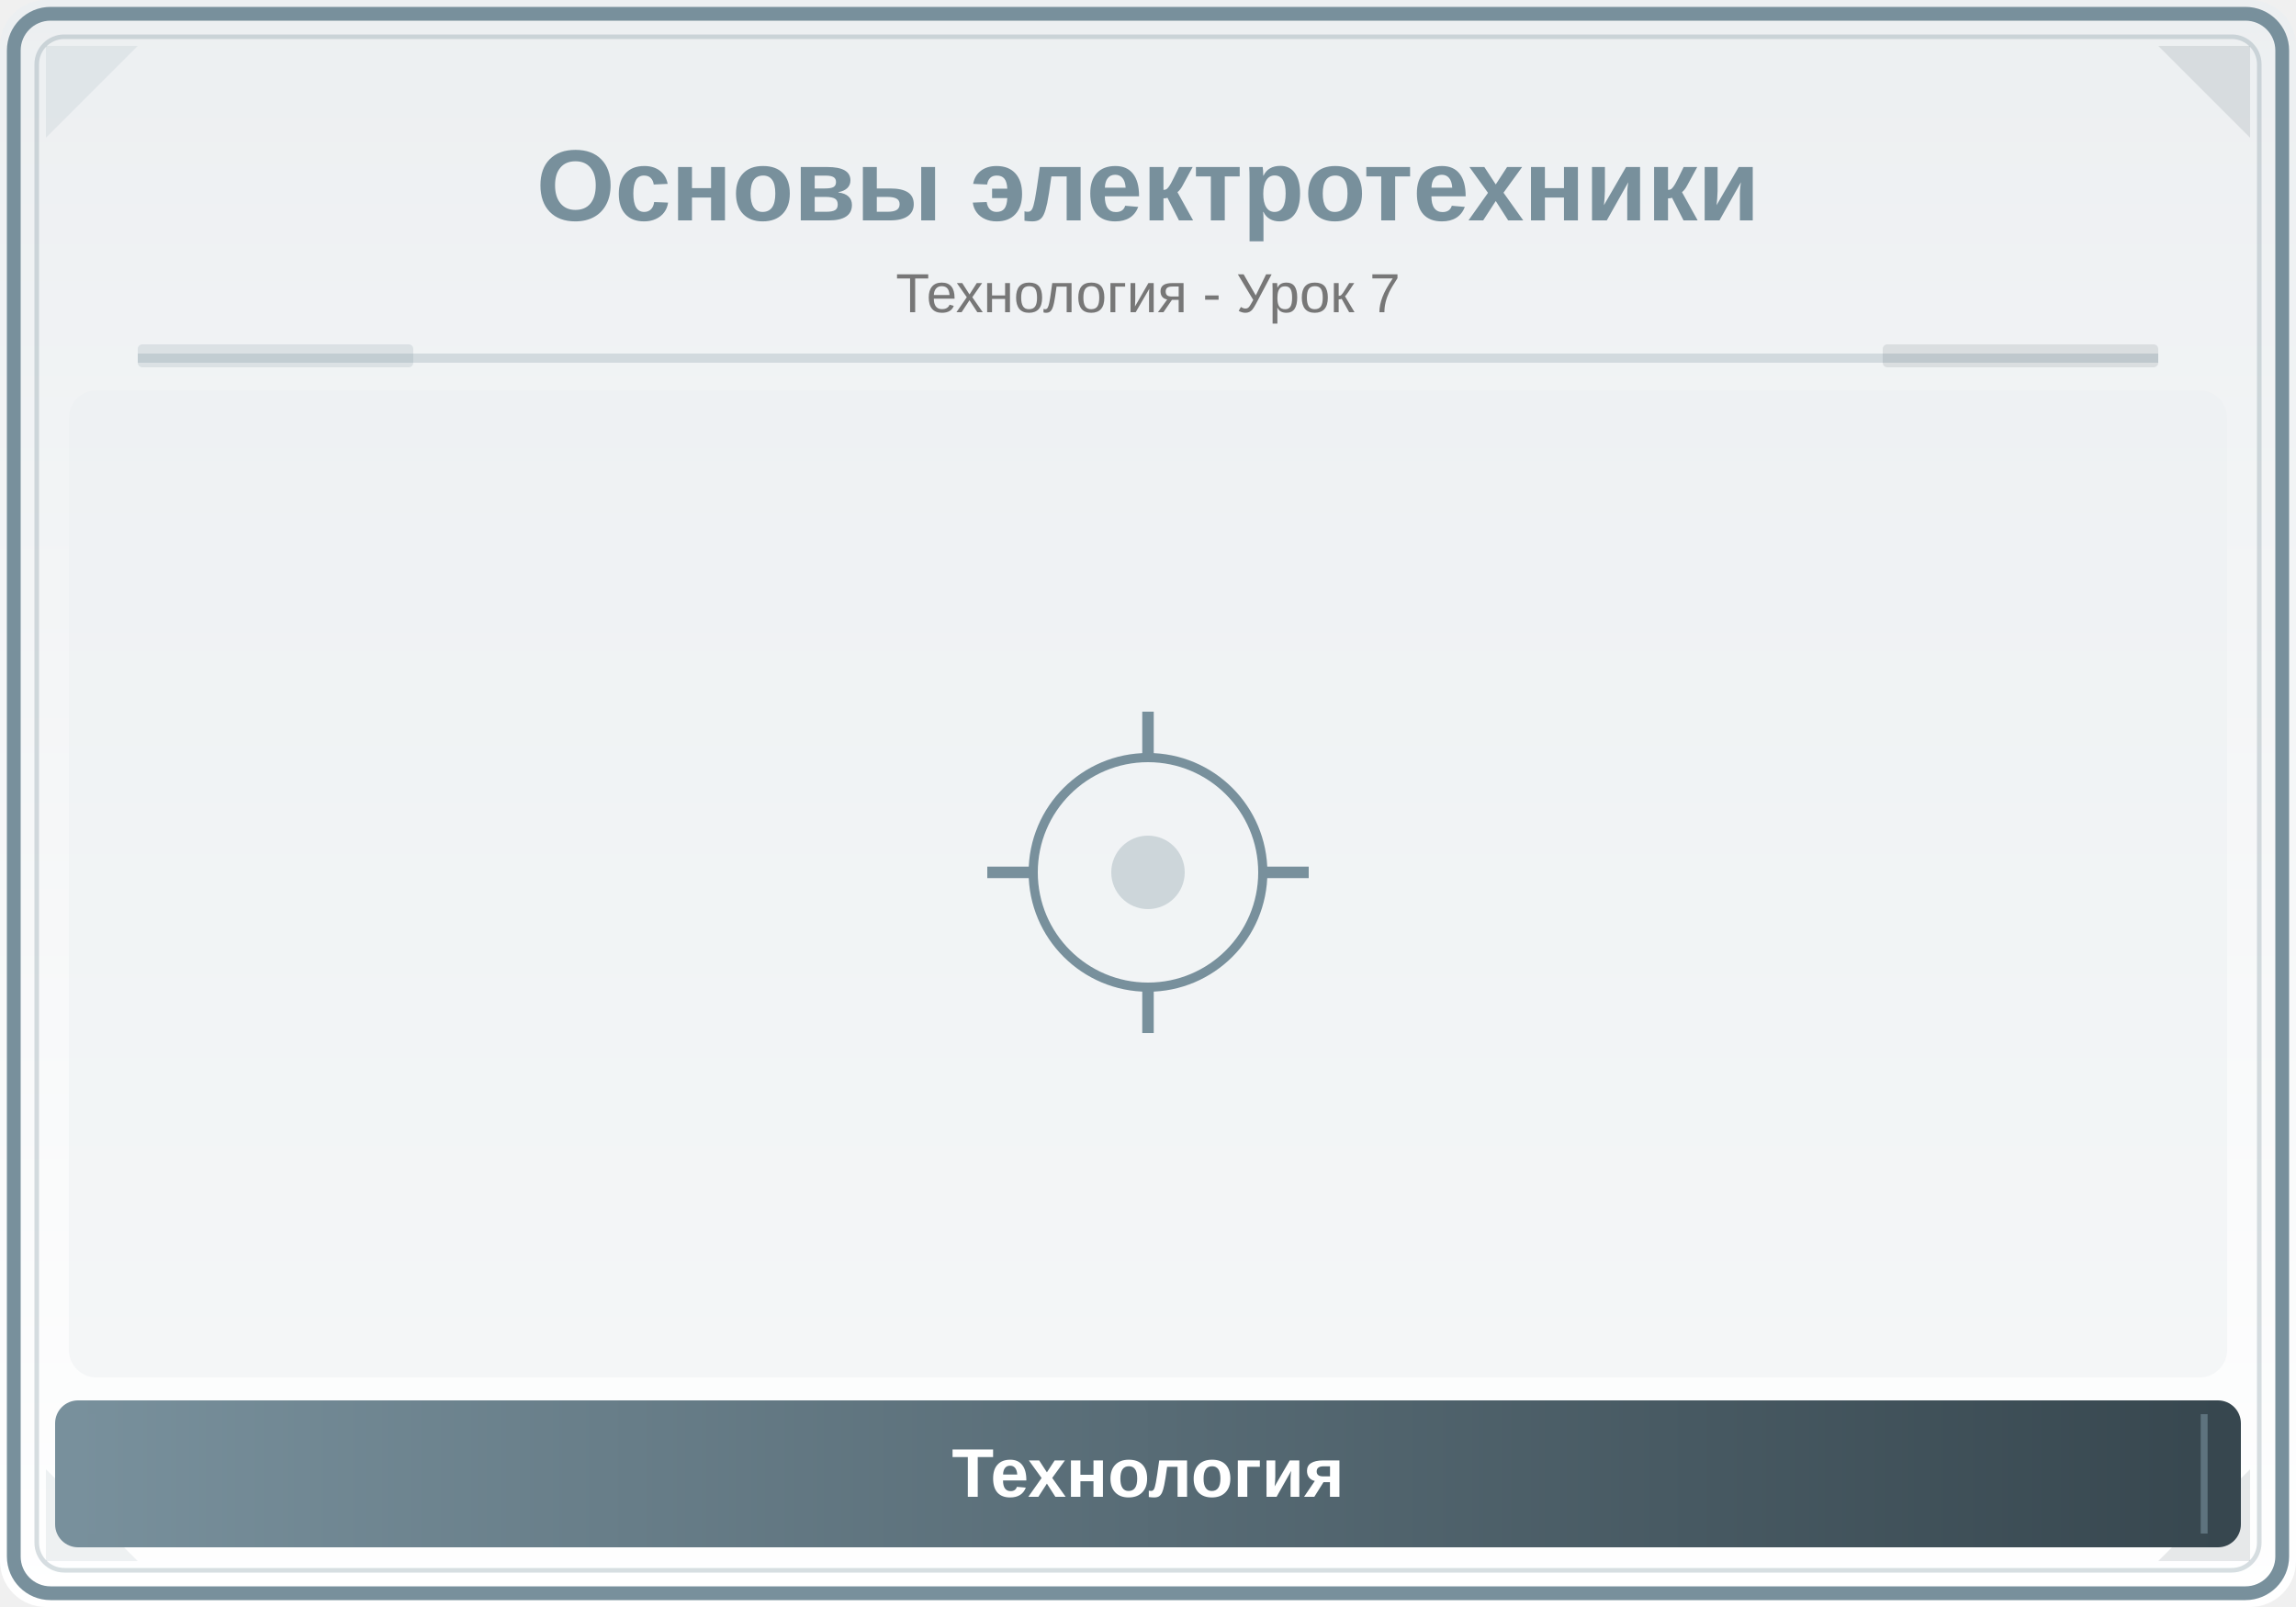
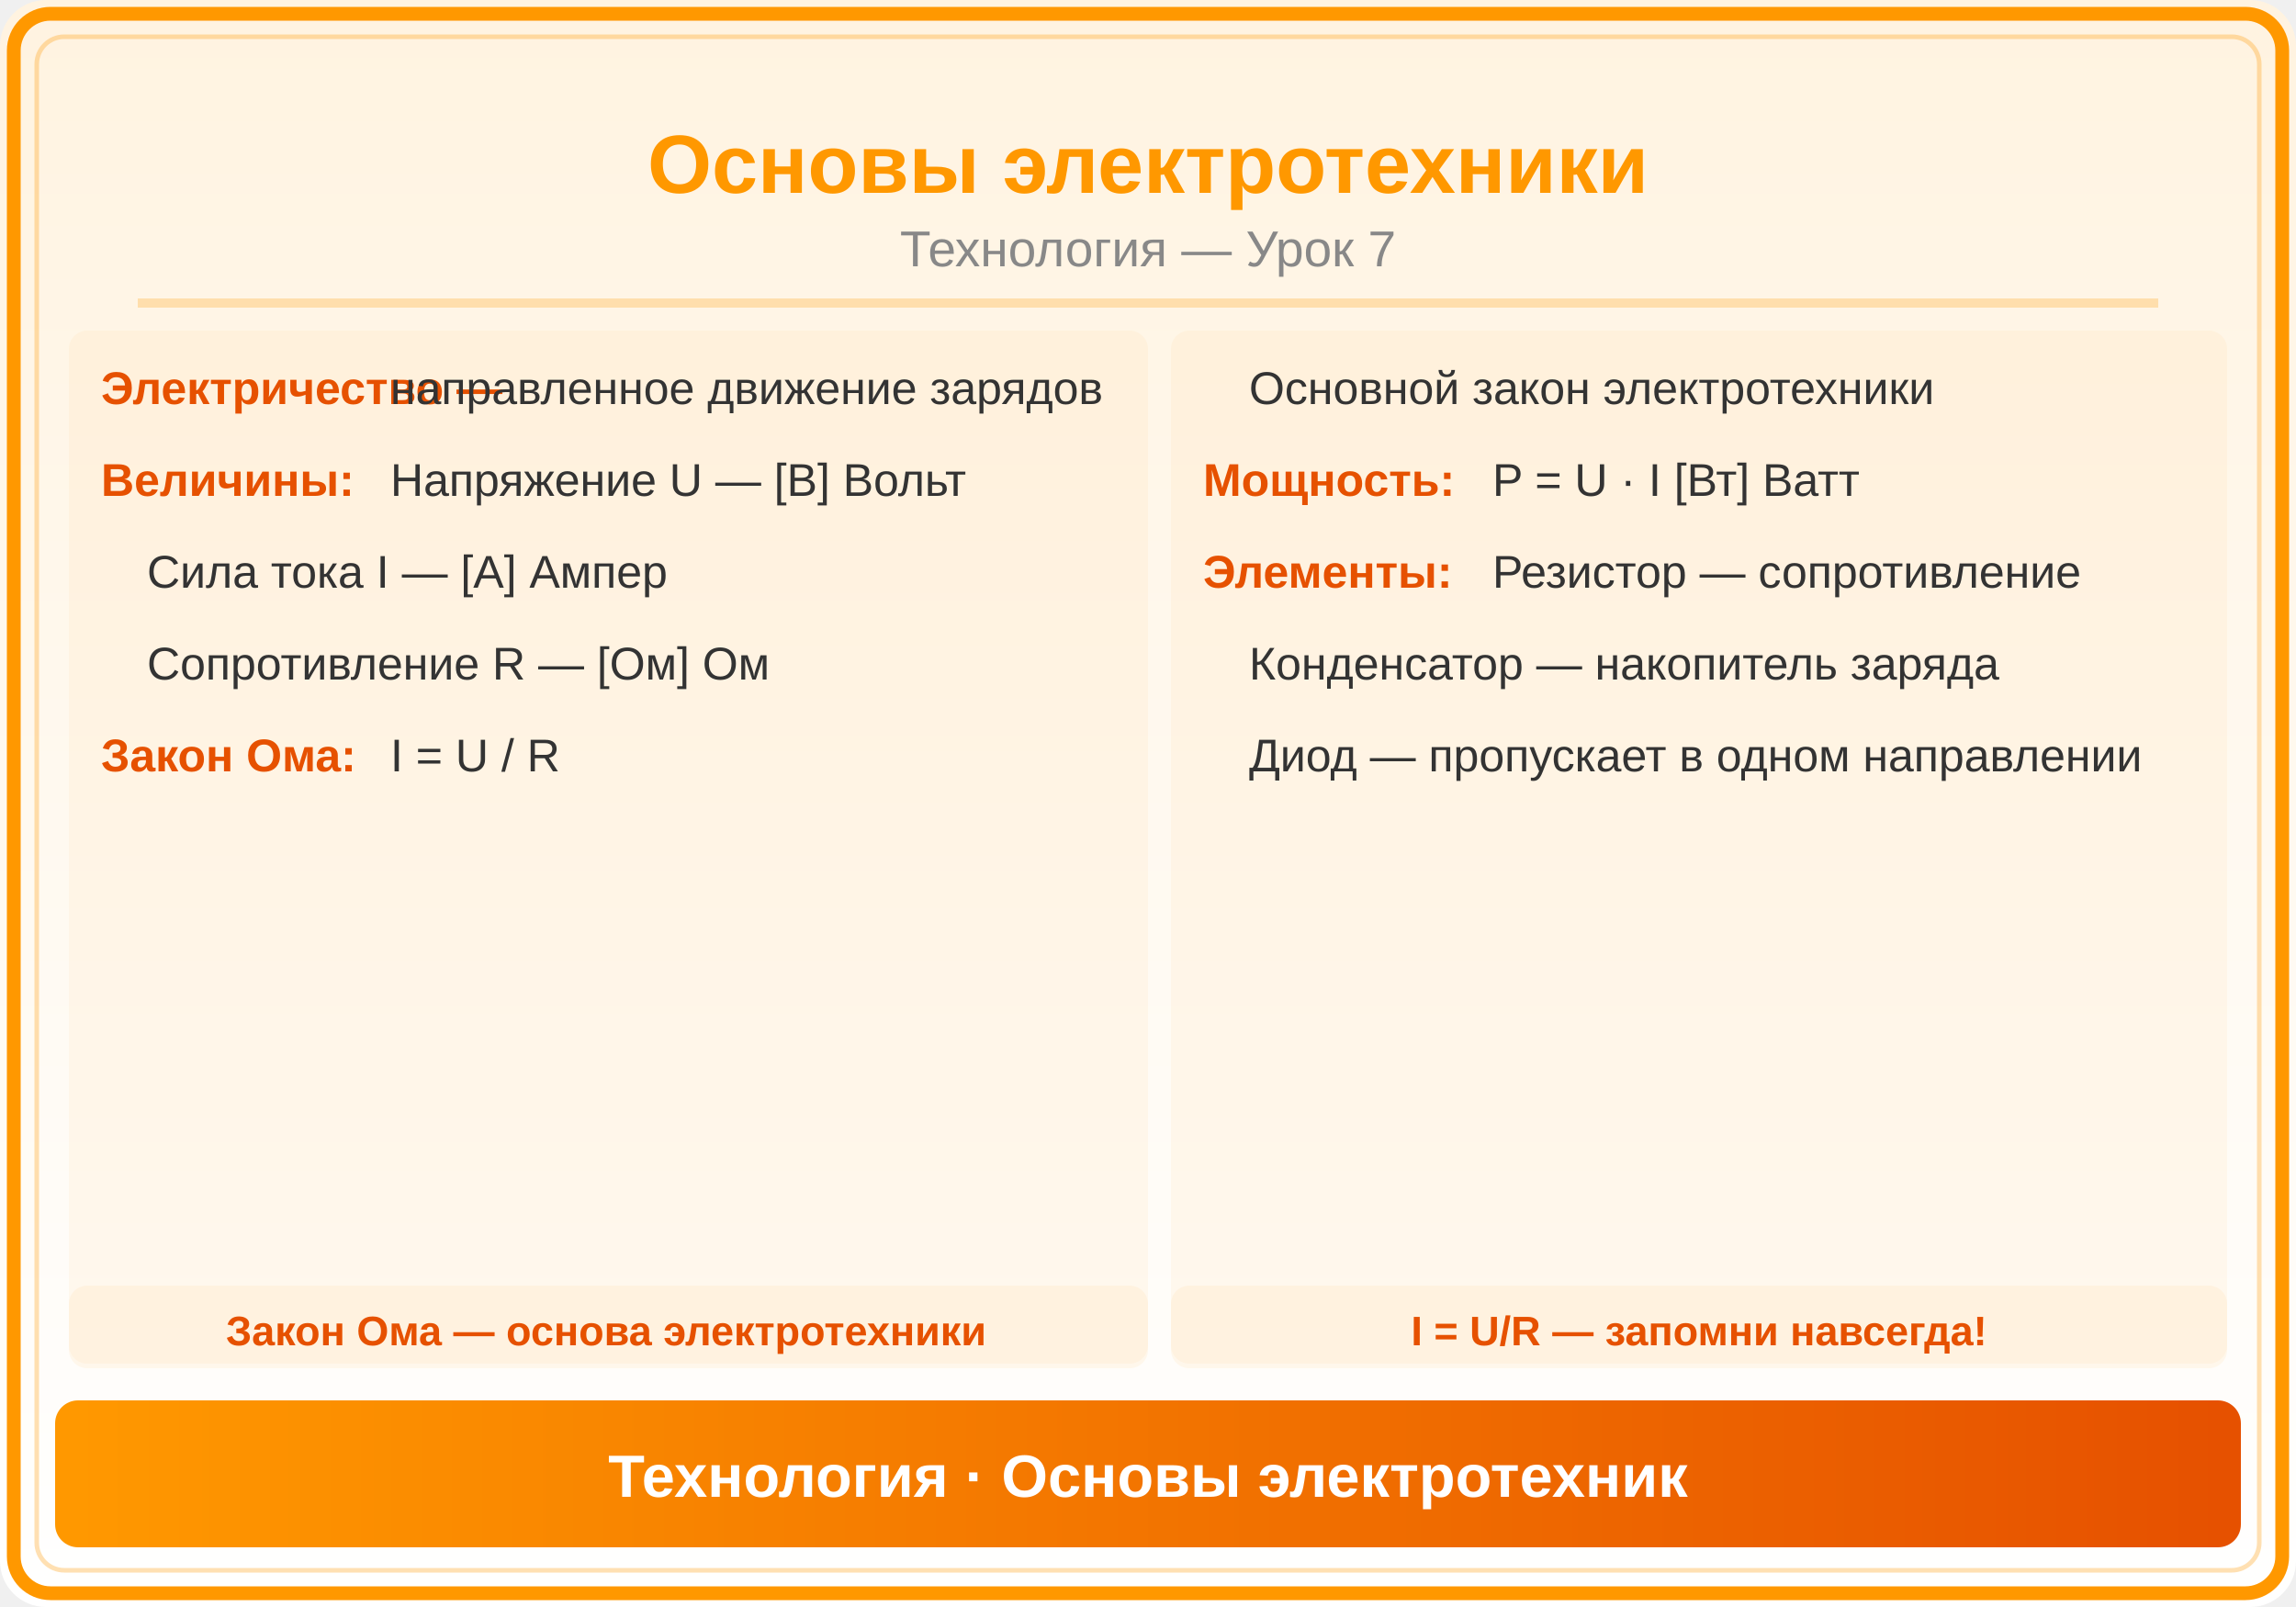
<svg xmlns="http://www.w3.org/2000/svg" viewBox="0 0 500 350">
  <defs>
    <linearGradient id="bg" x1="0" y1="0" x2="0" y2="1">
-       <stop offset="0%" stop-color="#ECEFF1" />
-       <stop offset="100%" stop-color="#FFFFFF" />
+       <stop offset="0%" stop-color="#FFF3E0" />
+       <stop offset="100%" stop-color="#FFF" />
    </linearGradient>
-     <linearGradient id="panel" x1="0" y1="0" x2="1" y2="0">
-       <stop offset="0%" stop-color="#78909C" />
-       <stop offset="100%" stop-color="#37474F" />
+     <linearGradient id="hdr" x1="0" y1="0" x2="1" y2="0">
+       <stop offset="0%" stop-color="#FF9800" />
+       <stop offset="100%" stop-color="#E65100" />
    </linearGradient>
  </defs>
  <rect width="500" height="350" fill="url(#bg)" rx="10" />
-   <rect x="3" y="3" width="494" height="344" rx="8" fill="none" stroke="#78909C" stroke-width="3" />
-   <rect x="8" y="8" width="484" height="334" rx="6" fill="none" stroke="#78909C" stroke-width="1" opacity="0.3" />
-   <polygon points="10,10 30,10 10,30" fill="#78909C" opacity="0.12" />
-   <polygon points="490,10 470,10 490,30" fill="#37474F" opacity="0.12" />
-   <polygon points="10,340 30,340 10,320" fill="#78909C" opacity="0.12" />
-   <polygon points="490,340 470,340 490,320" fill="#37474F" opacity="0.12" />
-   <text x="250" y="48" font-family="Arial,sans-serif" font-size="22" font-weight="bold" fill="#78909C" text-anchor="middle">Основы электротехники</text>
-   <text x="250" y="68" font-family="Arial,sans-serif" font-size="12" fill="#777" text-anchor="middle">Технология - Урок 7</text>
-   <line x1="30" y1="78" x2="470" y2="78" stroke="#78909C" stroke-width="2" opacity="0.25" />
-   <rect x="30" y="75" width="60" height="5" fill="#78909C" opacity="0.18" rx="1" />
-   <rect x="410" y="75" width="60" height="5" fill="#37474F" opacity="0.12" rx="1" />
-   <clipPath id="ill">
-     <rect x="15" y="85" width="470" height="215" rx="6" />
-   </clipPath>
-   <g clip-path="url(#ill)">
-     <rect x="15" y="85" width="470" height="215" fill="#ECEFF1" opacity="0.5" />
-     <circle cx="250" cy="190" r="25" fill="none" stroke="#78909C" stroke-width="2" />
-     <circle cx="250" cy="190" r="8" fill="#78909C" opacity="0.3" />
-     <line x1="250" y1="165" x2="250" y2="155" stroke="#78909C" stroke-width="2.5" />
-     <line x1="275" y1="190" x2="285" y2="190" stroke="#78909C" stroke-width="2.5" />
-     <line x1="250" y1="215" x2="250" y2="225" stroke="#78909C" stroke-width="2.5" />
-     <line x1="225" y1="190" x2="215" y2="190" stroke="#78909C" stroke-width="2.5" />
-   </g>
-   <rect x="12" y="305" width="476" height="32" rx="5" fill="url(#panel)" />
-   <line x1="20" y1="308" x2="20" y2="334" stroke="#78909C" stroke-width="1.5" opacity="0.6" />
-   <line x1="480" y1="308" x2="480" y2="334" stroke="#78909C" stroke-width="1.5" opacity="0.6" />
-   <text x="250" y="326" font-family="Arial,sans-serif" font-size="15" text-anchor="middle" fill="white" font-weight="bold">Технология</text>
+   <rect x="3" y="3" width="494" height="344" rx="8" fill="none" stroke="#FF9800" stroke-width="3" />
+   <rect x="8" y="8" width="484" height="334" rx="6" fill="none" stroke="#FF9800" stroke-width="1" opacity="0.3" />
+   <text x="250" y="42" font-family="Arial,sans-serif" font-size="18" font-weight="bold" fill="#FF9800" text-anchor="middle">Основы электротехники</text>
+   <text x="250" y="58" font-family="Arial,sans-serif" font-size="11" fill="#888" text-anchor="middle">Технология — Урок 7</text>
+   <line x1="30" y1="66" x2="470" y2="66" stroke="#FF9800" stroke-width="2" opacity="0.25" />
+   <rect x="15" y="72" width="235" height="225" rx="4" fill="#FF9800" opacity="0.05" />
+   <text x="22" y="88" font-family="Arial,sans-serif" font-size="10" fill="#E65100" font-weight="bold">Электричество —</text>
+   <text x="85" y="88" font-family="Arial,sans-serif" font-size="10" fill="#333">направленное движение зарядов</text>
+   <text x="22" y="108" font-family="Arial,sans-serif" font-size="10" fill="#E65100" font-weight="bold">Величины:</text>
+   <text x="85" y="108" font-family="Arial,sans-serif" font-size="10" fill="#333">Напряжение U — [В] Вольт</text>
+   <text x="32" y="128" font-family="Arial,sans-serif" font-size="10" fill="#333">Сила тока I — [А] Ампер</text>
+   <text x="32" y="148" font-family="Arial,sans-serif" font-size="10" fill="#333">Сопротивление R — [Ом] Ом</text>
+   <text x="22" y="168" font-family="Arial,sans-serif" font-size="10" fill="#E65100" font-weight="bold">Закон Ома:</text>
+   <text x="85" y="168" font-family="Arial,sans-serif" font-size="10" fill="#333">I = U / R</text>
+   <rect x="255" y="72" width="230" height="225" rx="4" fill="#FF9800" opacity="0.05" />
+   <text x="272" y="88" font-family="Arial,sans-serif" font-size="10" fill="#333">Основной закон электротехники</text>
+   <text x="262" y="108" font-family="Arial,sans-serif" font-size="10" fill="#E65100" font-weight="bold">Мощность:</text>
+   <text x="325" y="108" font-family="Arial,sans-serif" font-size="10" fill="#333">P = U · I [Вт] Ватт</text>
+   <text x="262" y="128" font-family="Arial,sans-serif" font-size="10" fill="#E65100" font-weight="bold">Элементы:</text>
+   <text x="325" y="128" font-family="Arial,sans-serif" font-size="10" fill="#333">Резистор — сопротивление</text>
+   <text x="272" y="148" font-family="Arial,sans-serif" font-size="10" fill="#333">Конденсатор — накопитель заряда</text>
+   <text x="272" y="168" font-family="Arial,sans-serif" font-size="10" fill="#333">Диод — пропускает в одном направлении</text>
+   <rect x="15" y="280" width="235" height="18" rx="4" fill="#FF9800" opacity="0.06" />
+   <text x="132" y="293" font-family="Arial,sans-serif" font-size="9" fill="#E65100" text-anchor="middle" font-weight="bold">Закон Ома — основа электротехники</text>
+   <rect x="255" y="280" width="230" height="18" rx="4" fill="#FF9800" opacity="0.06" />
+   <text x="370" y="293" font-family="Arial,sans-serif" font-size="9" fill="#E65100" text-anchor="middle" font-weight="bold">I = U/R — запомни навсегда!</text>
+   <rect x="12" y="305" width="476" height="32" rx="5" fill="url(#hdr)" />
+   <text x="250" y="326" font-family="Arial,sans-serif" font-size="13" text-anchor="middle" fill="white" font-weight="bold">Технология · Основы электротехник</text>
</svg>
